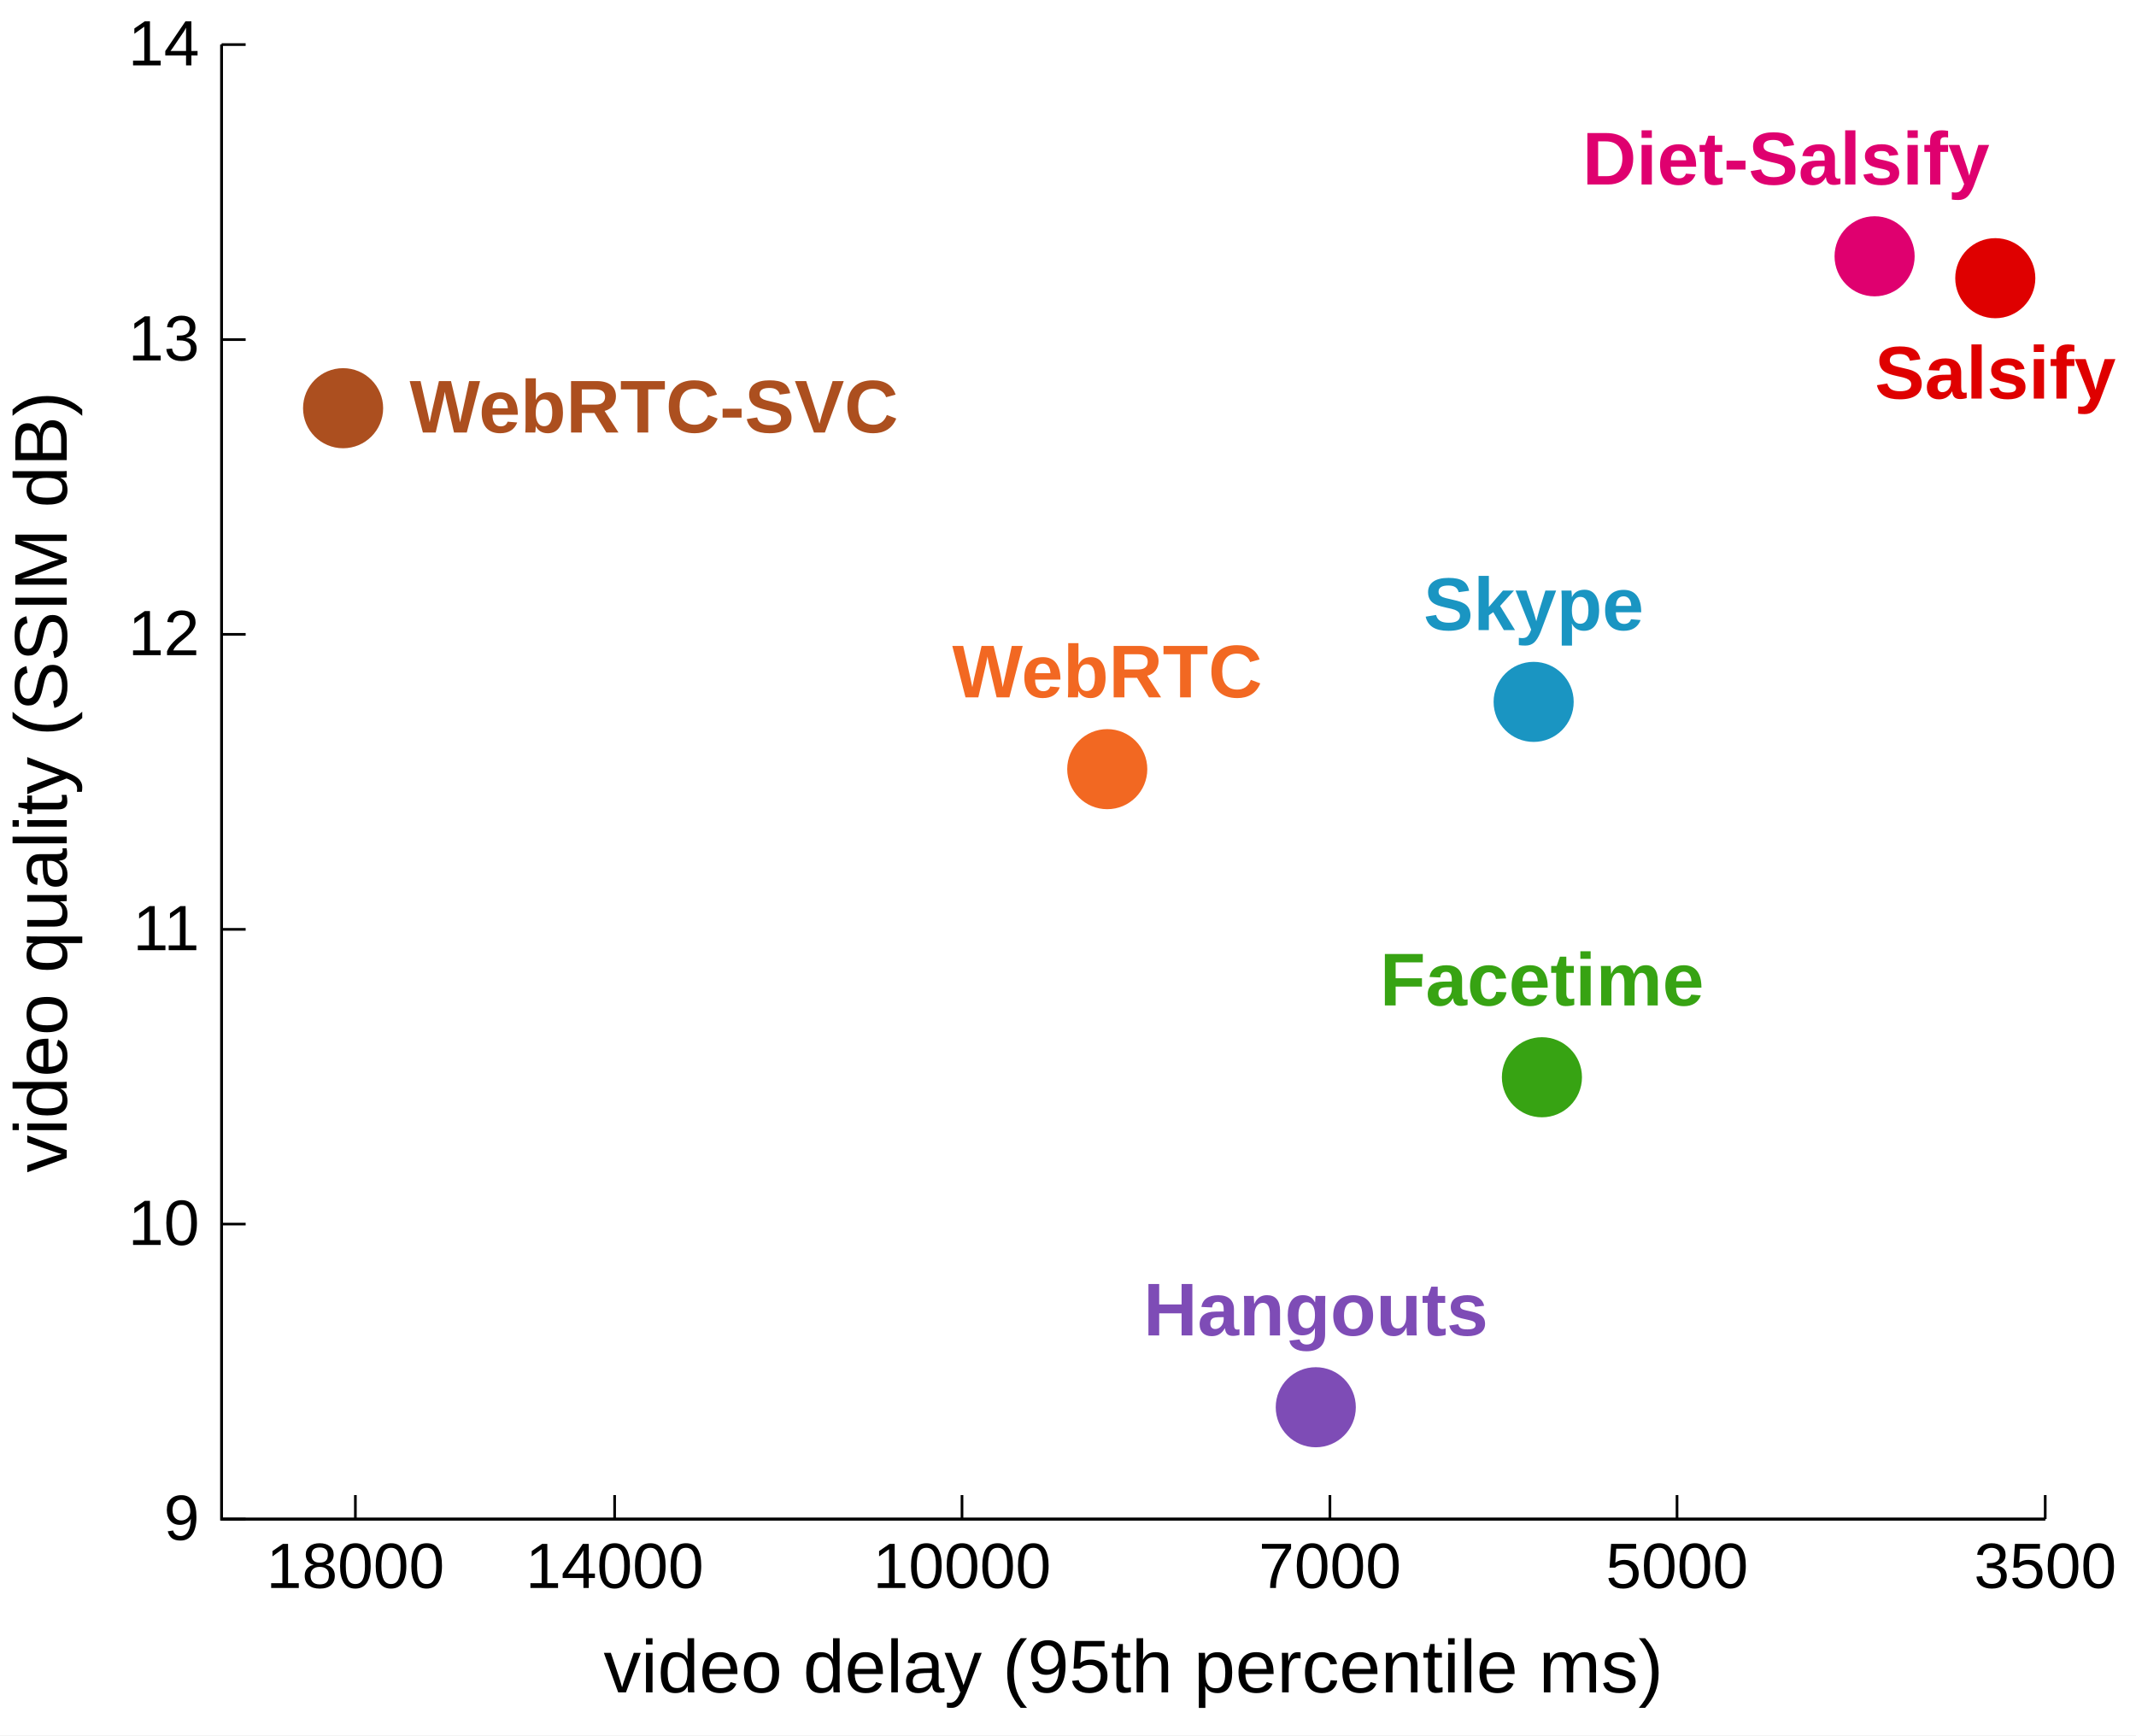
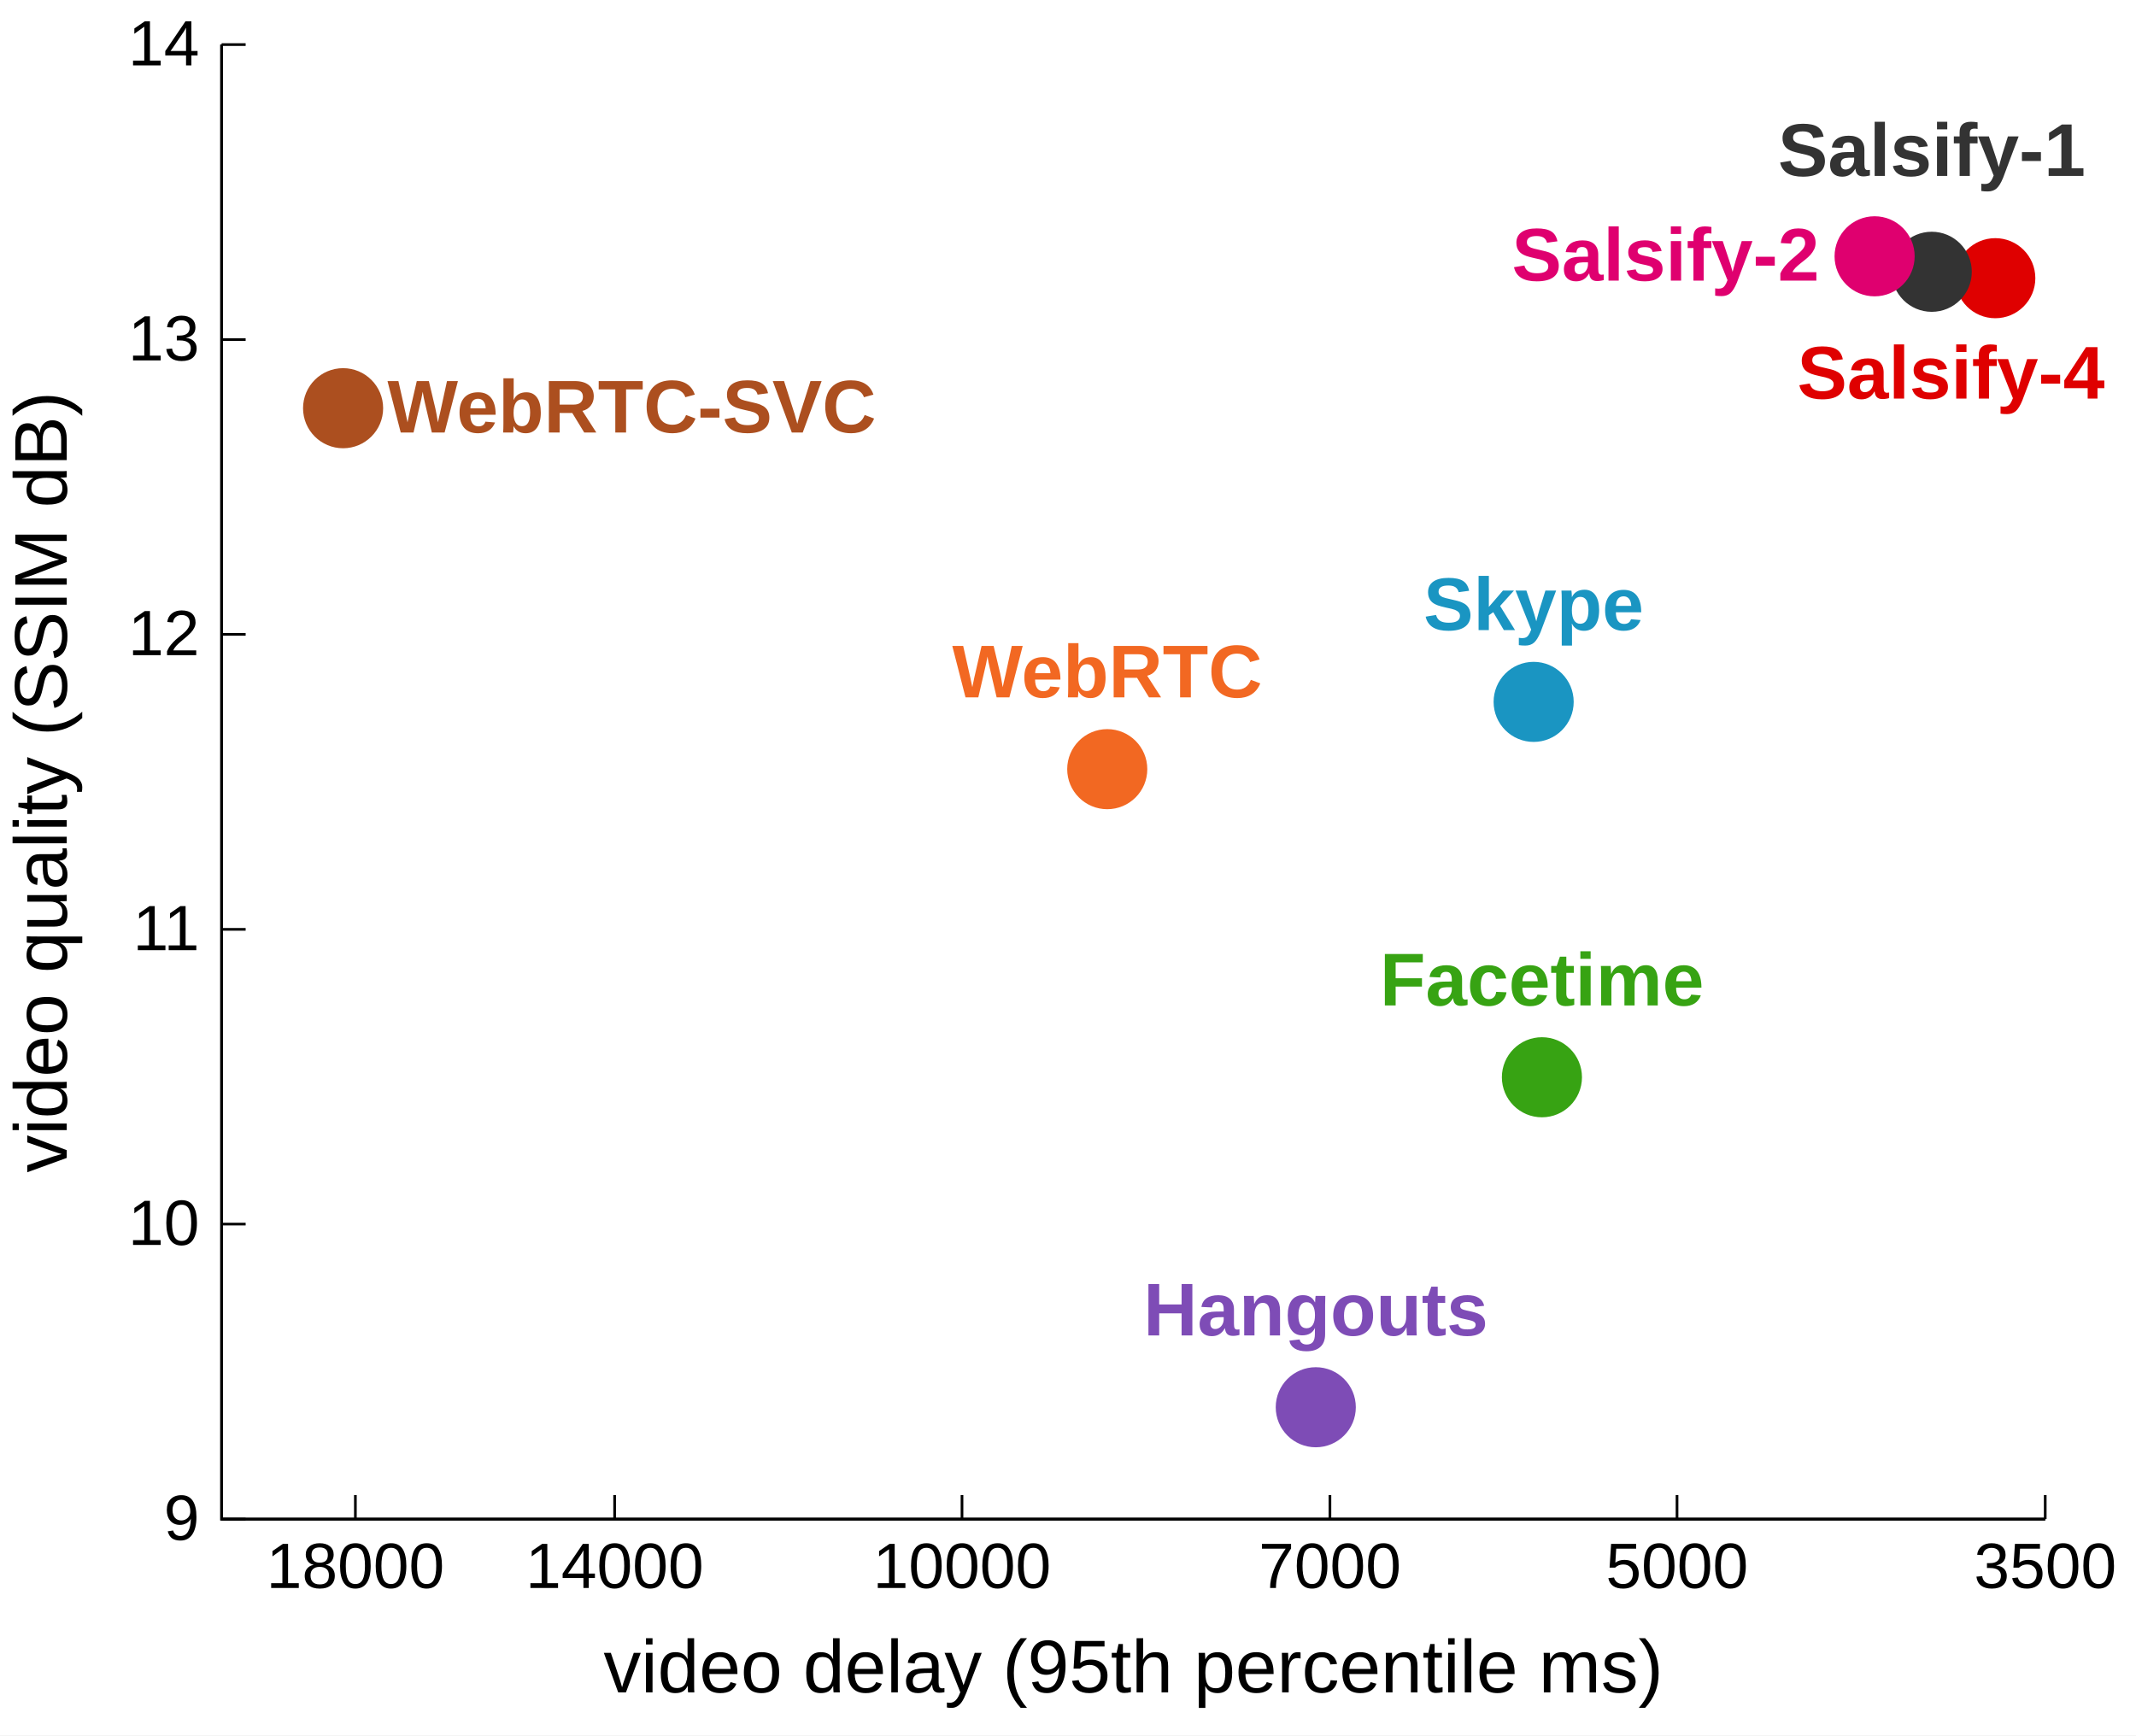
<svg xmlns="http://www.w3.org/2000/svg" xmlns:xlink="http://www.w3.org/1999/xlink" width="800" height="650" viewBox="0 0 800 650">
  <g id="gnuplot_canvas">
    <rect x="0" y="0" width="800" height="650" fill="#ffffff" />
    <defs>
      <circle id="gpDot" r="0.5" stroke-width="0.5" />
      <path id="gpPt0" stroke-width="0.222" stroke="currentColor" d="M-1,0 h2 M0,-1 v2" />
      <path id="gpPt1" stroke-width="0.222" stroke="currentColor" d="M-1,-1 L1,1 M1,-1 L-1,1" />
      <path id="gpPt2" stroke-width="0.222" stroke="currentColor" d="M-1,0 L1,0 M0,-1 L0,1 M-1,-1 L1,1 M-1,1 L1,-1" />
      <rect id="gpPt3" stroke-width="0.222" stroke="currentColor" x="-1" y="-1" width="2" height="2" />
      <rect id="gpPt4" stroke-width="0.222" stroke="currentColor" fill="currentColor" x="-1" y="-1" width="2" height="2" />
      <circle id="gpPt5" stroke-width="0.222" stroke="currentColor" cx="0" cy="0" r="1" />
      <use xlink:href="#gpPt5" id="gpPt6" fill="currentColor" stroke="none" />
      <path id="gpPt7" stroke-width="0.222" stroke="currentColor" d="M0,-1.33 L-1.33,0.67 L1.33,0.67 z" />
      <use xlink:href="#gpPt7" id="gpPt8" fill="currentColor" stroke="none" />
      <use xlink:href="#gpPt7" id="gpPt9" stroke="currentColor" transform="rotate(180)" />
      <use xlink:href="#gpPt9" id="gpPt10" fill="currentColor" stroke="none" />
      <use xlink:href="#gpPt3" id="gpPt11" stroke="currentColor" transform="rotate(45)" />
      <use xlink:href="#gpPt11" id="gpPt12" fill="currentColor" stroke="none" />
      <path id="gpPt13" stroke-width="0.222" stroke="currentColor" d="M0,1.330 L1.265,0.411 L0.782,-1.067 L-0.782,-1.076 L-1.265,0.411 z" />
      <use xlink:href="#gpPt13" id="gpPt14" fill="currentColor" stroke="none" />
      <filter id="textbox" filterUnits="objectBoundingBox" x="0" y="0" height="1" width="1">
        <feFlood flood-color="#FFFFFF" flood-opacity="1" result="bgnd" />
        <feComposite in="SourceGraphic" in2="bgnd" operator="atop" />
      </filter>
      <filter id="greybox" filterUnits="objectBoundingBox" x="0" y="0" height="1" width="1">
        <feFlood flood-color="lightgrey" flood-opacity="1" result="grey" />
        <feComposite in="SourceGraphic" in2="grey" operator="atop" />
      </filter>
    </defs>
    <g fill="none" color="#FFFFFF" stroke="currentColor" stroke-width="1.00" stroke-linecap="butt" stroke-linejoin="miter">
</g>
    <g fill="none" color="black" stroke="currentColor" stroke-width="1.00" stroke-linecap="butt" stroke-linejoin="miter">
      <path stroke="black" d="M83.0,569.0 L92.0,569.0  " />
      <g transform="translate(74.7,576.8)" stroke="none" fill="black" font-family="Arial" font-size="24.00" text-anchor="end">
        <text>
          <tspan font-family="Arial"> 9</tspan>
        </text>
      </g>
    </g>
    <g fill="none" color="black" stroke="currentColor" stroke-width="1.00" stroke-linecap="butt" stroke-linejoin="miter">
      <path stroke="black" d="M83.0,458.5 L92.0,458.5  " />
      <g transform="translate(74.7,466.3)" stroke="none" fill="black" font-family="Arial" font-size="24.00" text-anchor="end">
        <text>
          <tspan font-family="Arial"> 10</tspan>
        </text>
      </g>
    </g>
    <g fill="none" color="black" stroke="currentColor" stroke-width="1.00" stroke-linecap="butt" stroke-linejoin="miter">
      <path stroke="black" d="M83.0,348.1 L92.0,348.1  " />
      <g transform="translate(74.7,355.9)" stroke="none" fill="black" font-family="Arial" font-size="24.00" text-anchor="end">
        <text>
          <tspan font-family="Arial"> 11</tspan>
        </text>
      </g>
    </g>
    <g fill="none" color="black" stroke="currentColor" stroke-width="1.00" stroke-linecap="butt" stroke-linejoin="miter">
      <path stroke="black" d="M83.0,237.6 L92.0,237.6  " />
      <g transform="translate(74.7,245.4)" stroke="none" fill="black" font-family="Arial" font-size="24.00" text-anchor="end">
        <text>
          <tspan font-family="Arial"> 12</tspan>
        </text>
      </g>
    </g>
    <g fill="none" color="black" stroke="currentColor" stroke-width="1.00" stroke-linecap="butt" stroke-linejoin="miter">
      <path stroke="black" d="M83.0,127.2 L92.0,127.2  " />
      <g transform="translate(74.7,135.0)" stroke="none" fill="black" font-family="Arial" font-size="24.00" text-anchor="end">
        <text>
          <tspan font-family="Arial"> 13</tspan>
        </text>
      </g>
    </g>
    <g fill="none" color="black" stroke="currentColor" stroke-width="1.00" stroke-linecap="butt" stroke-linejoin="miter">
      <path stroke="black" d="M83.0,16.7 L92.0,16.7  " />
      <g transform="translate(74.7,24.5)" stroke="none" fill="black" font-family="Arial" font-size="24.00" text-anchor="end">
        <text>
          <tspan font-family="Arial"> 14</tspan>
        </text>
      </g>
    </g>
    <g fill="none" color="black" stroke="currentColor" stroke-width="1.00" stroke-linecap="butt" stroke-linejoin="miter">
      <path stroke="black" d="M766.0,569.0 L766.0,560.0  " />
      <g transform="translate(766.0,594.8)" stroke="none" fill="black" font-family="Arial" font-size="24.00" text-anchor="middle">
        <text>
          <tspan font-family="Arial">3500</tspan>
        </text>
      </g>
    </g>
    <g fill="none" color="black" stroke="currentColor" stroke-width="1.00" stroke-linecap="butt" stroke-linejoin="miter">
      <path stroke="black" d="M628.1,569.0 L628.1,560.0  " />
      <g transform="translate(628.1,594.8)" stroke="none" fill="black" font-family="Arial" font-size="24.00" text-anchor="middle">
        <text>
          <tspan font-family="Arial">5000</tspan>
        </text>
      </g>
    </g>
    <g fill="none" color="black" stroke="currentColor" stroke-width="1.00" stroke-linecap="butt" stroke-linejoin="miter">
      <path stroke="black" d="M498.1,569.0 L498.1,560.0  " />
      <g transform="translate(498.1,594.8)" stroke="none" fill="black" font-family="Arial" font-size="24.00" text-anchor="middle">
        <text>
          <tspan font-family="Arial">7000</tspan>
        </text>
      </g>
    </g>
    <g fill="none" color="black" stroke="currentColor" stroke-width="1.00" stroke-linecap="butt" stroke-linejoin="miter">
      <path stroke="black" d="M360.3,569.0 L360.3,560.0  " />
      <g transform="translate(360.3,594.8)" stroke="none" fill="black" font-family="Arial" font-size="24.00" text-anchor="middle">
        <text>
          <tspan font-family="Arial">10000</tspan>
        </text>
      </g>
    </g>
    <g fill="none" color="black" stroke="currentColor" stroke-width="1.00" stroke-linecap="butt" stroke-linejoin="miter">
      <path stroke="black" d="M230.2,569.0 L230.2,560.0  " />
      <g transform="translate(230.2,594.8)" stroke="none" fill="black" font-family="Arial" font-size="24.00" text-anchor="middle">
        <text>
          <tspan font-family="Arial">14000</tspan>
        </text>
      </g>
    </g>
    <g fill="none" color="black" stroke="currentColor" stroke-width="1.00" stroke-linecap="butt" stroke-linejoin="miter">
      <path stroke="black" d="M133.1,569.0 L133.1,560.0  " />
      <g transform="translate(133.1,594.8)" stroke="none" fill="black" font-family="Arial" font-size="24.00" text-anchor="middle">
        <text>
          <tspan font-family="Arial">18000</tspan>
        </text>
      </g>
    </g>
    <g fill="none" color="black" stroke="currentColor" stroke-width="1.00" stroke-linecap="butt" stroke-linejoin="miter">
</g>
    <g fill="none" color="black" stroke="currentColor" stroke-width="1.00" stroke-linecap="butt" stroke-linejoin="miter">
      <path stroke="black" d="M83.0,16.7 L83.0,569.0 L766.0,569.0 M766.0,16.7 M83.0,16.7  " />
    </g>
    <g fill="none" color="black" stroke="currentColor" stroke-width="1.00" stroke-linecap="butt" stroke-linejoin="miter">
      <g transform="translate(25.0,292.9) rotate(270)" stroke="none" fill="black" font-family="Arial" font-size="28.00" text-anchor="middle">
        <text>
          <tspan font-family="Arial">video quality (SSIM dB)</tspan>
        </text>
      </g>
    </g>
    <g fill="none" color="black" stroke="currentColor" stroke-width="1.00" stroke-linecap="butt" stroke-linejoin="miter">
      <g transform="translate(787.8,292.9) rotate(270)" stroke="none" fill="black" font-family="Arial" font-size="12.00" text-anchor="middle">
        <text />
      </g>
    </g>
    <g fill="none" color="black" stroke="currentColor" stroke-width="1.00" stroke-linecap="butt" stroke-linejoin="miter">
      <g transform="translate(424.5,633.9)" stroke="none" fill="black" font-family="Arial" font-size="28.00" text-anchor="middle">
        <text>
          <tspan font-family="Arial">video delay (95th percentile ms)</tspan>
        </text>
      </g>
    </g>
    <g fill="none" color="black" stroke="currentColor" stroke-width="1.00" stroke-linecap="butt" stroke-linejoin="miter">
      <g transform="translate(424.5,29.6)" stroke="none" fill="black" font-family="Arial" font-size="12.00" text-anchor="middle">
        <text />
      </g>
      <g transform="translate(424.5,29.7)" stroke="none" fill="black" font-family="Arial" font-size="12.00" text-anchor="middle">
        <text />
      </g>
    </g>
    <g fill="none" color="black" stroke="currentColor" stroke-width="1.00" stroke-linecap="butt" stroke-linejoin="miter">
      <g transform="translate(41.5,632.3)" stroke="none" fill="black" font-family="Arial" font-size="12.00" text-anchor="start">
        <text />
      </g>
    </g>
    <g id="gnuplot_plot_1">
      <g fill="none" color="black" stroke="currentColor" stroke-width="1.00" stroke-linecap="butt" stroke-linejoin="miter">
        <path stroke="rgb(172,  79,  31)" d="M128.5,152.9  " />
        <use xlink:href="#gpPt6" transform="translate(128.5,152.9) scale(13.50)" color="rgb(172,  79,  31)" />
      </g>
    </g>
    <g id="gnuplot_plot_2">
      <g fill="none" color="black" stroke="currentColor" stroke-width="1.00" stroke-linecap="butt" stroke-linejoin="miter">
-         <g transform="translate(153.4,162.0)" stroke="none" fill="rgb(172,79,31)" font-family="Arial:Bold" font-size="28.00" text-anchor="start">
+         <g transform="translate(145.1,162.0)" stroke="none" fill="rgb(172,79,31)" font-family="Arial:Bold" font-size="28.00" text-anchor="start">
          <text>
            <tspan font-family="Arial" font-weight="bold">WebRTC-SVC</tspan>
          </text>
        </g>
      </g>
    </g>
    <g id="gnuplot_plot_3">
      <g fill="none" color="black" stroke="currentColor" stroke-width="1.00" stroke-linecap="butt" stroke-linejoin="miter">
        <path stroke="rgb( 26, 149, 194)" d="M574.4,262.9  " />
        <use xlink:href="#gpPt6" transform="translate(574.4,262.9) scale(13.50)" color="rgb( 26, 149, 194)" />
      </g>
    </g>
    <g id="gnuplot_plot_4">
      <g fill="none" color="black" stroke="currentColor" stroke-width="1.00" stroke-linecap="butt" stroke-linejoin="miter">
        <g transform="translate(574.4,236.0)" stroke="none" fill="rgb(26,149,194)" font-family="Arial:Bold" font-size="28.00" text-anchor="middle">
          <text>
            <tspan font-family="Arial" font-weight="bold">Skype</tspan>
          </text>
        </g>
      </g>
    </g>
    <g id="gnuplot_plot_5">
      <g fill="none" color="black" stroke="currentColor" stroke-width="1.00" stroke-linecap="butt" stroke-linejoin="miter">
+         <path stroke="rgb(223,   0,   0)" d="M747.3,104.2  " />
+         <use xlink:href="#gpPt6" transform="translate(747.3,104.2) scale(13.50)" color="rgb(223,   0,   0)" />
+       </g>
+     </g>
+     <g id="gnuplot_plot_6">
+       <g fill="none" color="black" stroke="currentColor" stroke-width="1.00" stroke-linecap="butt" stroke-linejoin="miter">
+         <g transform="translate(730.7,149.3)" stroke="none" fill="rgb(223,0,0)" font-family="Arial:Bold" font-size="28.00" text-anchor="middle">
+           <text>
+             <tspan font-family="Arial" font-weight="bold">Salsify-4</tspan>
+           </text>
+         </g>
+       </g>
+     </g>
+     <g id="gnuplot_plot_7">
+       <g fill="none" color="black" stroke="currentColor" stroke-width="1.00" stroke-linecap="butt" stroke-linejoin="miter">
+         <path stroke="rgb( 55, 163,  19)" d="M577.5,403.5  " />
+         <use xlink:href="#gpPt6" transform="translate(577.5,403.5) scale(13.50)" color="rgb( 55, 163,  19)" />
+       </g>
+     </g>
+     <g id="gnuplot_plot_8">
+       <g fill="none" color="black" stroke="currentColor" stroke-width="1.00" stroke-linecap="butt" stroke-linejoin="miter">
+         <g transform="translate(577.5,376.6)" stroke="none" fill="rgb(55,163,19)" font-family="Arial:Bold" font-size="28.00" text-anchor="middle">
+           <text>
+             <tspan font-family="Arial" font-weight="bold">Facetime</tspan>
+           </text>
+         </g>
+       </g>
+     </g>
+     <g id="gnuplot_plot_9">
+       <g fill="none" color="black" stroke="currentColor" stroke-width="1.00" stroke-linecap="butt" stroke-linejoin="miter">
+         <path stroke="rgb(126,  76, 182)" d="M492.8,527.1  " />
+         <use xlink:href="#gpPt6" transform="translate(492.8,527.1) scale(13.50)" color="rgb(126,  76, 182)" />
+       </g>
+     </g>
+     <g id="gnuplot_plot_10">
+       <g fill="none" color="black" stroke="currentColor" stroke-width="1.00" stroke-linecap="butt" stroke-linejoin="miter">
+         <g transform="translate(492.8,500.2)" stroke="none" fill="rgb(126,76,182)" font-family="Arial:Bold" font-size="28.00" text-anchor="middle">
+           <text>
+             <tspan font-family="Arial" font-weight="bold">Hangouts</tspan>
+           </text>
+         </g>
+       </g>
+     </g>
+     <g id="gnuplot_plot_11">
+       <g fill="none" color="black" stroke="currentColor" stroke-width="1.00" stroke-linecap="butt" stroke-linejoin="miter">
+         <path stroke="rgb( 51,  51,  51)" d="M723.5,101.8  " />
+         <use xlink:href="#gpPt6" transform="translate(723.5,101.8) scale(13.50)" color="rgb( 51,  51,  51)" />
+       </g>
+     </g>
+     <g id="gnuplot_plot_12">
+       <g fill="none" color="black" stroke="currentColor" stroke-width="1.00" stroke-linecap="butt" stroke-linejoin="miter">
+         <g transform="translate(723.5,65.9)" stroke="none" fill="rgb(51,51,51)" font-family="Arial:Bold" font-size="28.00" text-anchor="middle">
+           <text>
+             <tspan font-family="Arial" font-weight="bold">Salsify-1</tspan>
+           </text>
+         </g>
+       </g>
+     </g>
+     <g id="gnuplot_plot_13">
+       <g fill="none" color="black" stroke="currentColor" stroke-width="1.00" stroke-linecap="butt" stroke-linejoin="miter">
        <path stroke="rgb(223,   0, 111)" d="M702.1,96.0  " />
        <use xlink:href="#gpPt6" transform="translate(702.1,96.0) scale(13.50)" color="rgb(223,   0, 111)" />
      </g>
    </g>
-     <g id="gnuplot_plot_6">
-       <g fill="none" color="black" stroke="currentColor" stroke-width="1.00" stroke-linecap="butt" stroke-linejoin="miter">
-         <g transform="translate(668.9,69.1)" stroke="none" fill="rgb(223,0,111)" font-family="Arial:Bold" font-size="28.00" text-anchor="middle">
-           <text>
-             <tspan font-family="Arial" font-weight="bold">Diet-Salsify</tspan>
-           </text>
-         </g>
-       </g>
-     </g>
-     <g id="gnuplot_plot_7">
-       <g fill="none" color="black" stroke="currentColor" stroke-width="1.00" stroke-linecap="butt" stroke-linejoin="miter">
-         <path stroke="rgb( 55, 163,  19)" d="M577.5,403.5  " />
-         <use xlink:href="#gpPt6" transform="translate(577.5,403.5) scale(13.50)" color="rgb( 55, 163,  19)" />
-       </g>
-     </g>
-     <g id="gnuplot_plot_8">
-       <g fill="none" color="black" stroke="currentColor" stroke-width="1.00" stroke-linecap="butt" stroke-linejoin="miter">
-         <g transform="translate(577.5,376.6)" stroke="none" fill="rgb(55,163,19)" font-family="Arial:Bold" font-size="28.00" text-anchor="middle">
-           <text>
-             <tspan font-family="Arial" font-weight="bold">Facetime</tspan>
-           </text>
-         </g>
-       </g>
-     </g>
-     <g id="gnuplot_plot_9">
-       <g fill="none" color="black" stroke="currentColor" stroke-width="1.00" stroke-linecap="butt" stroke-linejoin="miter">
-         <path stroke="rgb(126,  76, 182)" d="M492.8,527.1  " />
-         <use xlink:href="#gpPt6" transform="translate(492.8,527.1) scale(13.50)" color="rgb(126,  76, 182)" />
-       </g>
-     </g>
-     <g id="gnuplot_plot_10">
-       <g fill="none" color="black" stroke="currentColor" stroke-width="1.00" stroke-linecap="butt" stroke-linejoin="miter">
-         <g transform="translate(492.8,500.2)" stroke="none" fill="rgb(126,76,182)" font-family="Arial:Bold" font-size="28.00" text-anchor="middle">
-           <text>
-             <tspan font-family="Arial" font-weight="bold">Hangouts</tspan>
-           </text>
-         </g>
-       </g>
-     </g>
-     <g id="gnuplot_plot_11">
-       <g fill="none" color="black" stroke="currentColor" stroke-width="1.00" stroke-linecap="butt" stroke-linejoin="miter">
-         <path stroke="rgb(223,   0,   0)" d="M747.3,104.2  " />
-         <use xlink:href="#gpPt6" transform="translate(747.3,104.2) scale(13.50)" color="rgb(223,   0,   0)" />
-       </g>
-     </g>
-     <g id="gnuplot_plot_12">
-       <g fill="none" color="black" stroke="currentColor" stroke-width="1.00" stroke-linecap="butt" stroke-linejoin="miter">
-         <g transform="translate(747.3,149.3)" stroke="none" fill="rgb(223,0,0)" font-family="Arial:Bold" font-size="28.00" text-anchor="middle">
-           <text>
-             <tspan font-family="Arial" font-weight="bold">Salsify</tspan>
-           </text>
-         </g>
-       </g>
-     </g>
-     <g id="gnuplot_plot_13">
+     <g id="gnuplot_plot_14">
+       <g fill="none" color="black" stroke="currentColor" stroke-width="1.00" stroke-linecap="butt" stroke-linejoin="miter">
+         <g transform="translate(681.4,105.1)" stroke="none" fill="rgb(223,0,111)" font-family="Arial:Bold" font-size="28.00" text-anchor="end">
+           <text>
+             <tspan font-family="Arial" font-weight="bold">Salsify-2</tspan>
+           </text>
+         </g>
+       </g>
+     </g>
+     <g id="gnuplot_plot_15">
      <g fill="none" color="black" stroke="currentColor" stroke-width="1.00" stroke-linecap="butt" stroke-linejoin="miter">
        <path stroke="rgb(242, 104,  34)" d="M414.7,288.1  " />
        <use xlink:href="#gpPt6" transform="translate(414.7,288.1) scale(13.50)" color="rgb(242, 104,  34)" />
      </g>
    </g>
-     <g id="gnuplot_plot_14">
+     <g id="gnuplot_plot_16">
      <g fill="none" color="black" stroke="currentColor" stroke-width="1.00" stroke-linecap="butt" stroke-linejoin="miter">
        <g transform="translate(414.7,261.2)" stroke="none" fill="rgb(242,104,34)" font-family="Arial:Bold" font-size="28.00" text-anchor="middle">
          <text>
            <tspan font-family="Arial" font-weight="bold">WebRTC</tspan>
          </text>
        </g>
      </g>
    </g>
    <g fill="none" color="#FFFFFF" stroke="rgb(242, 104,  34)" stroke-width="2.00" stroke-linecap="butt" stroke-linejoin="miter">
</g>
    <g fill="none" color="black" stroke="currentColor" stroke-width="2.00" stroke-linecap="butt" stroke-linejoin="miter">
</g>
    <g fill="none" color="black" stroke="black" stroke-width="1.00" stroke-linecap="butt" stroke-linejoin="miter">
</g>
    <g fill="none" color="black" stroke="currentColor" stroke-width="1.00" stroke-linecap="butt" stroke-linejoin="miter">
      <path stroke="black" d="M83.0,16.7 L83.0,569.0 L766.0,569.0 M766.0,16.7 M83.0,16.7  " />
    </g>
    <g fill="none" color="black" stroke="currentColor" stroke-width="1.00" stroke-linecap="butt" stroke-linejoin="miter">
</g>
  </g>
</svg>
